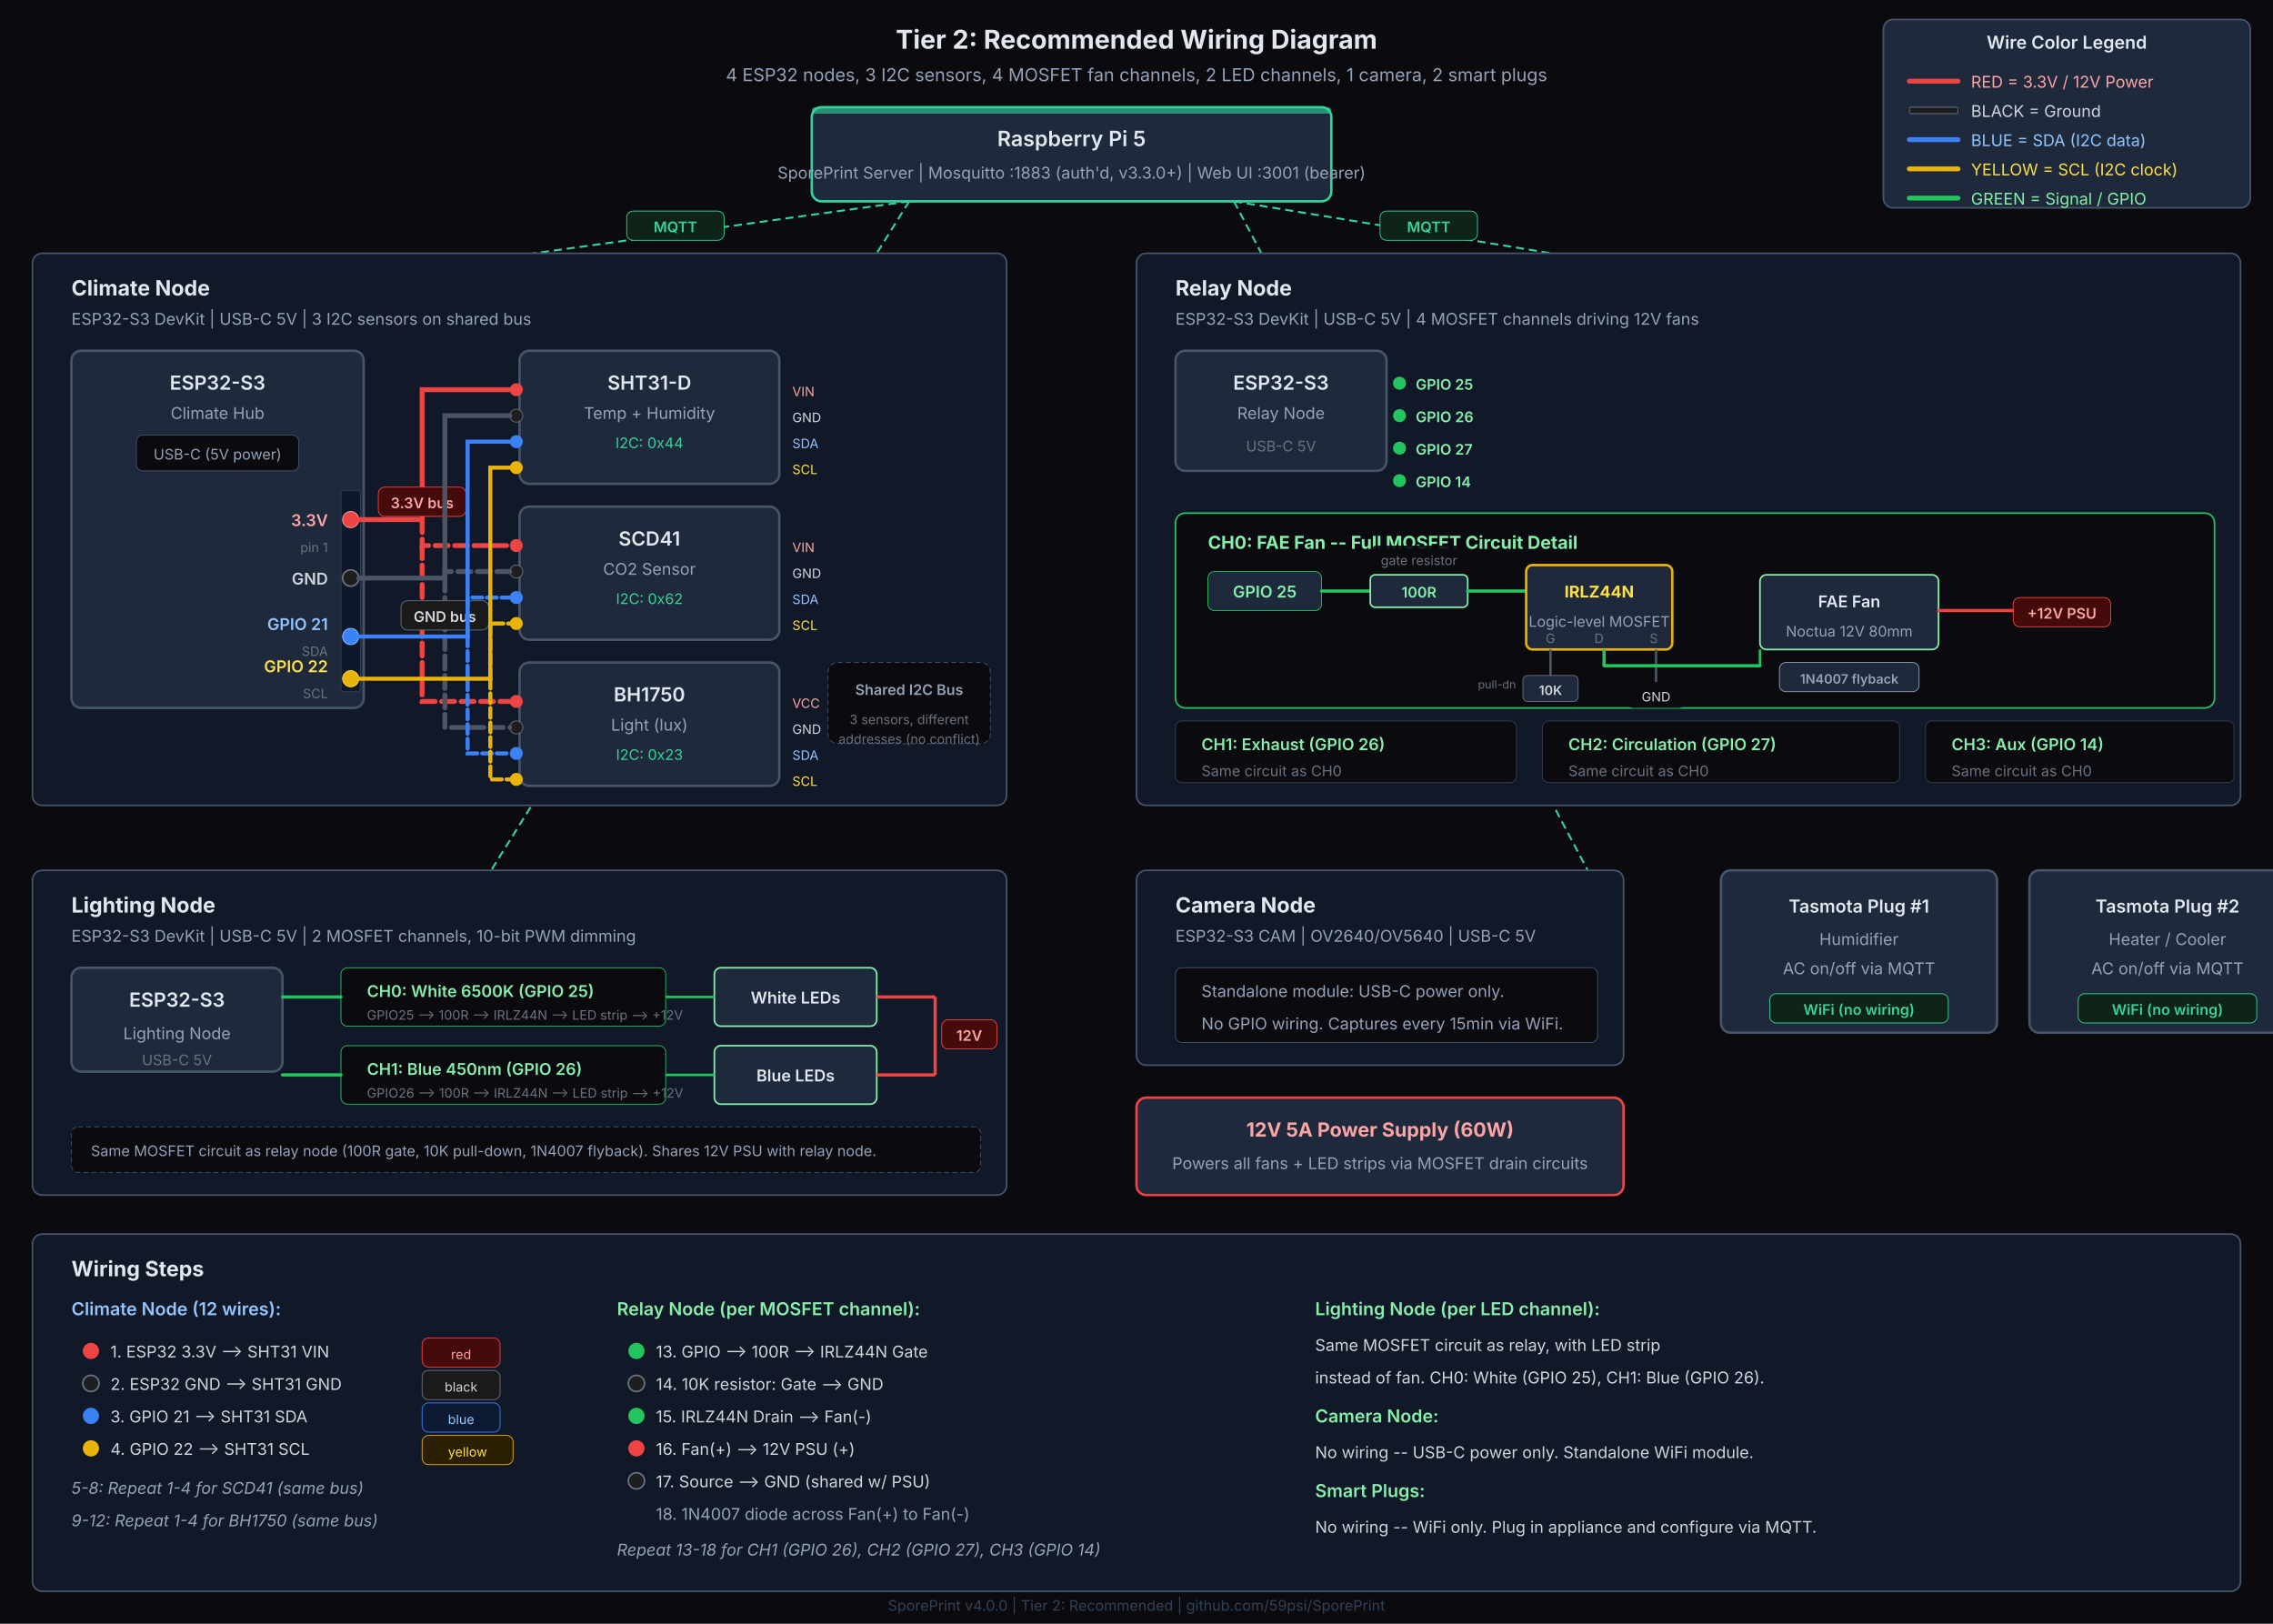
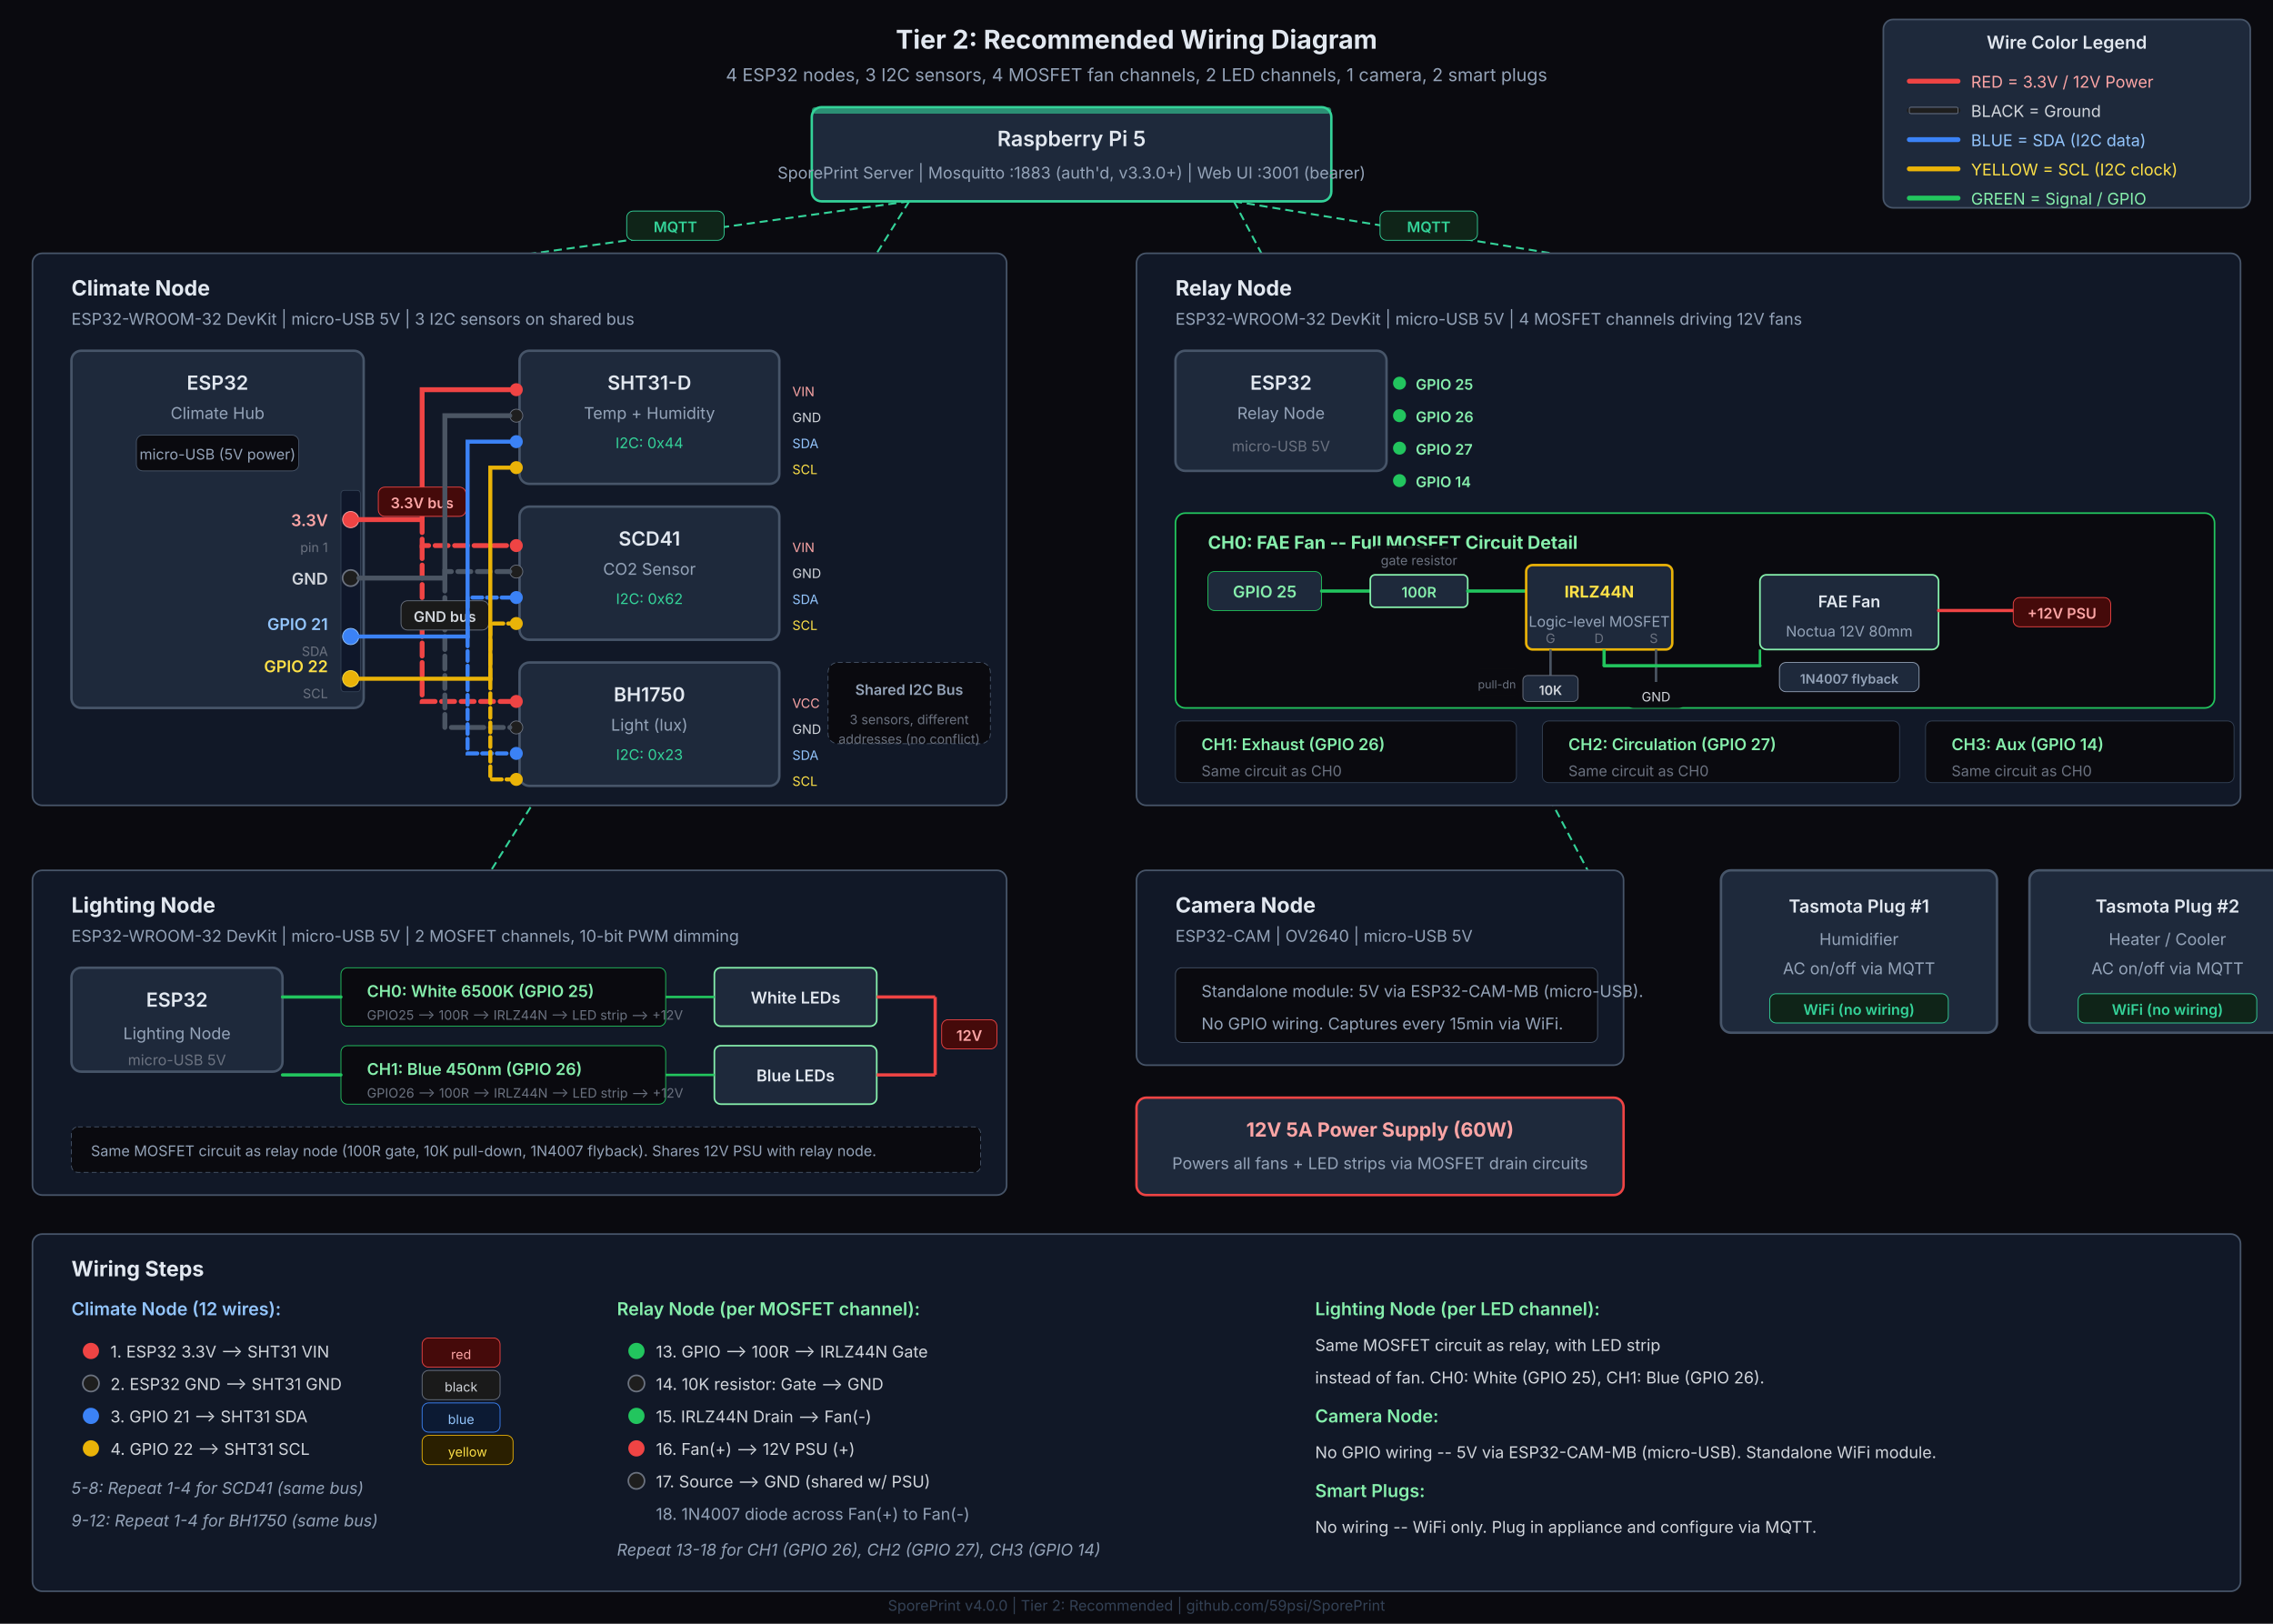
<svg xmlns="http://www.w3.org/2000/svg" viewBox="0 0 1400 1000" width="1400" height="1000">
  <rect width="1400" height="1000" fill="#0a0a0f" />
  <text x="700" y="30" text-anchor="middle" fill="#e2e8f0" font-family="system-ui, -apple-system, sans-serif" font-size="16" font-weight="700">Tier 2: Recommended Wiring Diagram</text>
  <text x="700" y="50" text-anchor="middle" fill="#94a3b8" font-family="system-ui, -apple-system, sans-serif" font-size="11">4 ESP32 nodes, 3 I2C sensors, 4 MOSFET fan channels, 2 LED channels, 1 camera, 2 smart plugs</text>
  <rect x="1160" y="12" width="226" height="116" rx="6" fill="#1e293b" stroke="#475569" stroke-width="1" />
  <text x="1273" y="30" text-anchor="middle" fill="#e2e8f0" font-family="system-ui, -apple-system, sans-serif" font-size="11" font-weight="600">Wire Color Legend</text>
  <line x1="1176" y1="50" x2="1206" y2="50" stroke="#ef4444" stroke-width="3" stroke-linecap="round" />
  <text x="1214" y="54" fill="#fca5a5" font-family="system-ui, -apple-system, sans-serif" font-size="10">RED = 3.3V / 12V Power</text>
  <line x1="1176" y1="68" x2="1206" y2="68" stroke="#1e1e1e" stroke-width="3" stroke-linecap="round" />
  <rect x="1176" y="66" width="30" height="4" rx="1" fill="none" stroke="#6b7280" stroke-width="0.5" />
  <text x="1214" y="72" fill="#d1d5db" font-family="system-ui, -apple-system, sans-serif" font-size="10">BLACK = Ground</text>
  <line x1="1176" y1="86" x2="1206" y2="86" stroke="#3b82f6" stroke-width="3" stroke-linecap="round" />
  <text x="1214" y="90" fill="#93c5fd" font-family="system-ui, -apple-system, sans-serif" font-size="10">BLUE = SDA (I2C data)</text>
  <line x1="1176" y1="104" x2="1206" y2="104" stroke="#eab308" stroke-width="3" stroke-linecap="round" />
  <text x="1214" y="108" fill="#fde047" font-family="system-ui, -apple-system, sans-serif" font-size="10">YELLOW = SCL (I2C clock)</text>
  <line x1="1176" y1="122" x2="1206" y2="122" stroke="#22c55e" stroke-width="3" stroke-linecap="round" />
  <text x="1214" y="126" fill="#86efac" font-family="system-ui, -apple-system, sans-serif" font-size="10">GREEN = Signal / GPIO</text>
  <rect x="500" y="66" width="320" height="58" rx="6" fill="#1e293b" stroke="#34d399" stroke-width="1.5" />
  <rect x="500" y="66" width="320" height="4" rx="2" fill="#34d399" opacity="0.6" />
  <text x="660" y="90" text-anchor="middle" fill="#e2e8f0" font-family="system-ui, -apple-system, sans-serif" font-size="13" font-weight="600">Raspberry Pi 5</text>
  <text x="660" y="110" text-anchor="middle" fill="#94a3b8" font-family="system-ui, -apple-system, sans-serif" font-size="10">SporePrint Server | Mosquitto :1883 (auth'd, v3.3.0+) | Web UI :3001 (bearer)</text>
  <path d="M 560 124 L 300 160" fill="none" stroke="#34d399" stroke-width="1.2" stroke-dasharray="5,3" />
  <g>
    <rect x="386" y="130" width="60" height="18" rx="4" fill="#0f2418" stroke="#34d399" stroke-width="0.5" />
    <text x="416" y="143" text-anchor="middle" fill="#34d399" font-family="system-ui, -apple-system, sans-serif" font-size="9" font-weight="600">MQTT</text>
  </g>
  <path d="M 760 124 L 980 160" fill="none" stroke="#34d399" stroke-width="1.2" stroke-dasharray="5,3" />
  <g>
    <rect x="850" y="130" width="60" height="18" rx="4" fill="#0f2418" stroke="#34d399" stroke-width="0.5" />
    <text x="880" y="143" text-anchor="middle" fill="#34d399" font-family="system-ui, -apple-system, sans-serif" font-size="9" font-weight="600">MQTT</text>
  </g>
  <path d="M 560 124 L 300 540" fill="none" stroke="#34d399" stroke-width="1.2" stroke-dasharray="5,3" />
  <g>
    <rect x="385" y="332" width="60" height="18" rx="4" fill="#0f2418" stroke="#34d399" stroke-width="0.5" />
    <text x="415" y="345" text-anchor="middle" fill="#34d399" font-family="system-ui, -apple-system, sans-serif" font-size="9" font-weight="600">MQTT</text>
  </g>
  <path d="M 760 124 L 980 540" fill="none" stroke="#34d399" stroke-width="1.2" stroke-dasharray="5,3" />
  <g>
    <rect x="850" y="316" width="60" height="18" rx="4" fill="#0f2418" stroke="#34d399" stroke-width="0.5" />
    <text x="880" y="329" text-anchor="middle" fill="#34d399" font-family="system-ui, -apple-system, sans-serif" font-size="9" font-weight="600">MQTT</text>
  </g>
  <rect x="20" y="156" width="600" height="340" rx="6" fill="#111827" stroke="#475569" stroke-width="1" />
  <text x="44" y="182" fill="#e2e8f0" font-family="system-ui, -apple-system, sans-serif" font-size="13" font-weight="700">Climate Node</text>
-   <text x="44" y="200" fill="#94a3b8" font-family="system-ui, -apple-system, sans-serif" font-size="10">ESP32-S3 DevKit | USB-C 5V | 3 I2C sensors on shared bus</text>
+   <text x="44" y="200" fill="#94a3b8" font-family="system-ui, -apple-system, sans-serif" font-size="10">ESP32-WROOM-32 DevKit | micro-USB 5V | 3 I2C sensors on shared bus</text>
  <rect x="44" y="216" width="180" height="220" rx="6" fill="#1e293b" stroke="#475569" stroke-width="1.5" />
-   <text x="134" y="240" text-anchor="middle" fill="#e2e8f0" font-family="system-ui, -apple-system, sans-serif" font-size="12" font-weight="600">ESP32-S3</text>
+   <text x="134" y="240" text-anchor="middle" fill="#e2e8f0" font-family="system-ui, -apple-system, sans-serif" font-size="12" font-weight="600">ESP32</text>
  <text x="134" y="258" text-anchor="middle" fill="#94a3b8" font-family="system-ui, -apple-system, sans-serif" font-size="10">Climate Hub</text>
  <rect x="84" y="268" width="100" height="22" rx="4" fill="#0a0a0f" stroke="#475569" stroke-width="0.5" />
-   <text x="134" y="283" text-anchor="middle" fill="#94a3b8" font-family="system-ui, -apple-system, sans-serif" font-size="9">USB-C (5V power)</text>
+   <text x="134" y="283" text-anchor="middle" fill="#94a3b8" font-family="system-ui, -apple-system, sans-serif" font-size="9">micro-USB (5V power)</text>
  <rect x="210" y="302" width="12" height="124" rx="2" fill="#0f172a" stroke="#334155" stroke-width="0.5" />
  <circle cx="216" cy="320" r="5" fill="#ef4444" stroke="#fca5a5" stroke-width="0.5" />
  <text x="202" y="324" text-anchor="end" fill="#fca5a5" font-family="system-ui, -apple-system, sans-serif" font-size="10" font-weight="600">3.3V</text>
  <text x="202" y="340" text-anchor="end" fill="#6b7280" font-family="system-ui, -apple-system, sans-serif" font-size="8">pin 1</text>
  <circle cx="216" cy="356" r="5" fill="#1e1e1e" stroke="#6b7280" stroke-width="1" />
  <text x="202" y="360" text-anchor="end" fill="#d1d5db" font-family="system-ui, -apple-system, sans-serif" font-size="10" font-weight="600">GND</text>
  <circle cx="216" cy="392" r="5" fill="#3b82f6" stroke="#93c5fd" stroke-width="0.5" />
  <text x="202" y="388" text-anchor="end" fill="#93c5fd" font-family="system-ui, -apple-system, sans-serif" font-size="10" font-weight="600">GPIO 21</text>
  <text x="202" y="404" text-anchor="end" fill="#6b7280" font-family="system-ui, -apple-system, sans-serif" font-size="8">SDA</text>
  <circle cx="216" cy="418" r="5" fill="#eab308" stroke="#fde047" stroke-width="0.5" />
  <text x="202" y="414" text-anchor="end" fill="#fde047" font-family="system-ui, -apple-system, sans-serif" font-size="10" font-weight="600">GPIO 22</text>
  <text x="202" y="430" text-anchor="end" fill="#6b7280" font-family="system-ui, -apple-system, sans-serif" font-size="8">SCL</text>
  <rect x="320" y="216" width="160" height="82" rx="6" fill="#1e293b" stroke="#475569" stroke-width="1.5" />
  <text x="400" y="240" text-anchor="middle" fill="#e2e8f0" font-family="system-ui, -apple-system, sans-serif" font-size="12" font-weight="600">SHT31-D</text>
  <text x="400" y="258" text-anchor="middle" fill="#94a3b8" font-family="system-ui, -apple-system, sans-serif" font-size="10">Temp + Humidity</text>
  <text x="400" y="276" text-anchor="middle" fill="#34d399" font-family="system-ui, -apple-system, sans-serif" font-size="9">I2C: 0x44</text>
  <circle cx="318" cy="240" r="4" fill="#ef4444" />
  <circle cx="318" cy="256" r="4" fill="#1e1e1e" stroke="#6b7280" stroke-width="0.5" />
  <circle cx="318" cy="272" r="4" fill="#3b82f6" />
  <circle cx="318" cy="288" r="4" fill="#eab308" />
  <rect x="320" y="312" width="160" height="82" rx="6" fill="#1e293b" stroke="#475569" stroke-width="1.5" />
  <text x="400" y="336" text-anchor="middle" fill="#e2e8f0" font-family="system-ui, -apple-system, sans-serif" font-size="12" font-weight="600">SCD41</text>
  <text x="400" y="354" text-anchor="middle" fill="#94a3b8" font-family="system-ui, -apple-system, sans-serif" font-size="10">CO2 Sensor</text>
  <text x="400" y="372" text-anchor="middle" fill="#34d399" font-family="system-ui, -apple-system, sans-serif" font-size="9">I2C: 0x62</text>
  <circle cx="318" cy="336" r="4" fill="#ef4444" />
  <circle cx="318" cy="352" r="4" fill="#1e1e1e" stroke="#6b7280" stroke-width="0.5" />
  <circle cx="318" cy="368" r="4" fill="#3b82f6" />
  <circle cx="318" cy="384" r="4" fill="#eab308" />
  <rect x="320" y="408" width="160" height="76" rx="6" fill="#1e293b" stroke="#475569" stroke-width="1.5" />
  <text x="400" y="432" text-anchor="middle" fill="#e2e8f0" font-family="system-ui, -apple-system, sans-serif" font-size="12" font-weight="600">BH1750</text>
  <text x="400" y="450" text-anchor="middle" fill="#94a3b8" font-family="system-ui, -apple-system, sans-serif" font-size="10">Light (lux)</text>
  <text x="400" y="468" text-anchor="middle" fill="#34d399" font-family="system-ui, -apple-system, sans-serif" font-size="9">I2C: 0x23</text>
  <circle cx="318" cy="432" r="4" fill="#ef4444" />
  <circle cx="318" cy="448" r="4" fill="#1e1e1e" stroke="#6b7280" stroke-width="0.5" />
  <circle cx="318" cy="464" r="4" fill="#3b82f6" />
  <circle cx="318" cy="480" r="4" fill="#eab308" />
  <path d="M 221 320 L 260 320 L 260 240 L 314 240" fill="none" stroke="#ef4444" stroke-width="3" stroke-linecap="round" />
  <path d="M 260 320 L 260 336 L 314 336" fill="none" stroke="#ef4444" stroke-width="3" stroke-linecap="round" stroke-dasharray="8,4" />
  <path d="M 260 336 L 260 432 L 314 432" fill="none" stroke="#ef4444" stroke-width="3" stroke-linecap="round" stroke-dasharray="8,4" />
  <g>
    <rect x="233" y="300" width="54" height="18" rx="4" fill="#450a0a" stroke="#ef4444" stroke-width="0.5" />
    <text x="260" y="313" text-anchor="middle" fill="#fca5a5" font-family="system-ui, -apple-system, sans-serif" font-size="9" font-weight="600">3.3V bus</text>
  </g>
  <path d="M 221 356 L 274 356 L 274 256 L 314 256" fill="none" stroke="#4b5563" stroke-width="3" stroke-linecap="round" />
  <path d="M 274 356 L 274 352 L 314 352" fill="none" stroke="#4b5563" stroke-width="3" stroke-linecap="round" stroke-dasharray="8,4" />
  <path d="M 274 356 L 274 448 L 314 448" fill="none" stroke="#4b5563" stroke-width="3" stroke-linecap="round" stroke-dasharray="8,4" />
  <g>
    <rect x="247" y="370" width="54" height="18" rx="4" fill="#1a1a1a" stroke="#6b7280" stroke-width="0.5" />
    <text x="274" y="383" text-anchor="middle" fill="#d1d5db" font-family="system-ui, -apple-system, sans-serif" font-size="9" font-weight="600">GND bus</text>
  </g>
  <path d="M 221 392 L 288 392 L 288 272 L 314 272" fill="none" stroke="#3b82f6" stroke-width="2.5" stroke-linecap="round" />
  <path d="M 288 392 L 288 368 L 314 368" fill="none" stroke="#3b82f6" stroke-width="2.5" stroke-linecap="round" stroke-dasharray="6,3" />
  <path d="M 288 392 L 288 464 L 314 464" fill="none" stroke="#3b82f6" stroke-width="2.5" stroke-linecap="round" stroke-dasharray="6,3" />
  <path d="M 221 418 L 302 418 L 302 288 L 314 288" fill="none" stroke="#eab308" stroke-width="2.5" stroke-linecap="round" />
  <path d="M 302 418 L 302 384 L 314 384" fill="none" stroke="#eab308" stroke-width="2.5" stroke-linecap="round" stroke-dasharray="6,3" />
  <path d="M 302 418 L 302 480 L 314 480" fill="none" stroke="#eab308" stroke-width="2.5" stroke-linecap="round" stroke-dasharray="6,3" />
  <text x="488" y="244" fill="#fca5a5" font-family="system-ui, -apple-system, sans-serif" font-size="8">VIN</text>
  <text x="488" y="260" fill="#d1d5db" font-family="system-ui, -apple-system, sans-serif" font-size="8">GND</text>
  <text x="488" y="276" fill="#93c5fd" font-family="system-ui, -apple-system, sans-serif" font-size="8">SDA</text>
  <text x="488" y="292" fill="#fde047" font-family="system-ui, -apple-system, sans-serif" font-size="8">SCL</text>
  <text x="488" y="340" fill="#fca5a5" font-family="system-ui, -apple-system, sans-serif" font-size="8">VIN</text>
  <text x="488" y="356" fill="#d1d5db" font-family="system-ui, -apple-system, sans-serif" font-size="8">GND</text>
  <text x="488" y="372" fill="#93c5fd" font-family="system-ui, -apple-system, sans-serif" font-size="8">SDA</text>
  <text x="488" y="388" fill="#fde047" font-family="system-ui, -apple-system, sans-serif" font-size="8">SCL</text>
  <text x="488" y="436" fill="#fca5a5" font-family="system-ui, -apple-system, sans-serif" font-size="8">VCC</text>
  <text x="488" y="452" fill="#d1d5db" font-family="system-ui, -apple-system, sans-serif" font-size="8">GND</text>
  <text x="488" y="468" fill="#93c5fd" font-family="system-ui, -apple-system, sans-serif" font-size="8">SDA</text>
  <text x="488" y="484" fill="#fde047" font-family="system-ui, -apple-system, sans-serif" font-size="8">SCL</text>
  <rect x="510" y="408" width="100" height="50" rx="6" fill="#0a0a0f" stroke="#475569" stroke-width="0.5" stroke-dasharray="3,2" />
  <text x="560" y="428" text-anchor="middle" fill="#94a3b8" font-family="system-ui, -apple-system, sans-serif" font-size="9" font-weight="600">Shared I2C Bus</text>
  <text x="560" y="446" text-anchor="middle" fill="#6b7280" font-family="system-ui, -apple-system, sans-serif" font-size="8">3 sensors, different</text>
  <text x="560" y="458" text-anchor="middle" fill="#6b7280" font-family="system-ui, -apple-system, sans-serif" font-size="8">addresses (no conflict)</text>
  <rect x="700" y="156" width="680" height="340" rx="6" fill="#111827" stroke="#475569" stroke-width="1" />
  <text x="724" y="182" fill="#e2e8f0" font-family="system-ui, -apple-system, sans-serif" font-size="13" font-weight="700">Relay Node</text>
-   <text x="724" y="200" fill="#94a3b8" font-family="system-ui, -apple-system, sans-serif" font-size="10">ESP32-S3 DevKit | USB-C 5V | 4 MOSFET channels driving 12V fans</text>
+   <text x="724" y="200" fill="#94a3b8" font-family="system-ui, -apple-system, sans-serif" font-size="10">ESP32-WROOM-32 DevKit | micro-USB 5V | 4 MOSFET channels driving 12V fans</text>
  <rect x="724" y="216" width="130" height="74" rx="6" fill="#1e293b" stroke="#475569" stroke-width="1.5" />
-   <text x="789" y="240" text-anchor="middle" fill="#e2e8f0" font-family="system-ui, -apple-system, sans-serif" font-size="12" font-weight="600">ESP32-S3</text>
+   <text x="789" y="240" text-anchor="middle" fill="#e2e8f0" font-family="system-ui, -apple-system, sans-serif" font-size="12" font-weight="600">ESP32</text>
  <text x="789" y="258" text-anchor="middle" fill="#94a3b8" font-family="system-ui, -apple-system, sans-serif" font-size="10">Relay Node</text>
-   <text x="789" y="278" text-anchor="middle" fill="#6b7280" font-family="system-ui, -apple-system, sans-serif" font-size="9">USB-C 5V</text>
+   <text x="789" y="278" text-anchor="middle" fill="#6b7280" font-family="system-ui, -apple-system, sans-serif" font-size="9">micro-USB 5V</text>
  <circle cx="862" cy="236" r="4" fill="#22c55e" />
  <text x="872" y="240" fill="#86efac" font-family="system-ui, -apple-system, sans-serif" font-size="9" font-weight="600">GPIO 25</text>
  <circle cx="862" cy="256" r="4" fill="#22c55e" />
  <text x="872" y="260" fill="#86efac" font-family="system-ui, -apple-system, sans-serif" font-size="9" font-weight="600">GPIO 26</text>
  <circle cx="862" cy="276" r="4" fill="#22c55e" />
  <text x="872" y="280" fill="#86efac" font-family="system-ui, -apple-system, sans-serif" font-size="9" font-weight="600">GPIO 27</text>
  <circle cx="862" cy="296" r="4" fill="#22c55e" />
  <text x="872" y="300" fill="#86efac" font-family="system-ui, -apple-system, sans-serif" font-size="9" font-weight="600">GPIO 14</text>
  <rect x="724" y="316" width="640" height="120" rx="6" fill="#0a0a0f" stroke="#22c55e" stroke-width="1" />
  <text x="744" y="338" fill="#86efac" font-family="system-ui, -apple-system, sans-serif" font-size="11" font-weight="700">CH0: FAE Fan -- Full MOSFET Circuit Detail</text>
  <rect x="744" y="352" width="70" height="24" rx="4" fill="#1e293b" stroke="#22c55e" stroke-width="0.5" />
  <text x="779" y="368" text-anchor="middle" fill="#86efac" font-family="system-ui, -apple-system, sans-serif" font-size="10" font-weight="600">GPIO 25</text>
  <line x1="814" y1="364" x2="844" y2="364" stroke="#22c55e" stroke-width="2" stroke-linecap="round" />
  <rect x="844" y="354" width="60" height="20" rx="3" fill="#1e293b" stroke="#86efac" stroke-width="1" />
  <text x="874" y="368" text-anchor="middle" fill="#86efac" font-family="system-ui, -apple-system, sans-serif" font-size="9" font-weight="600">100R</text>
  <g>
    <rect x="844" y="336" width="60" height="16" rx="4" fill="#0a0a0f" opacity="0.9" />
    <text x="874" y="348" text-anchor="middle" fill="#6b7280" font-family="system-ui, -apple-system, sans-serif" font-size="8">gate resistor</text>
  </g>
  <line x1="904" y1="364" x2="940" y2="364" stroke="#22c55e" stroke-width="2" stroke-linecap="round" />
  <rect x="940" y="348" width="90" height="52" rx="4" fill="#1e293b" stroke="#eab308" stroke-width="1.5" />
  <text x="985" y="368" text-anchor="middle" fill="#fde047" font-family="system-ui, -apple-system, sans-serif" font-size="10" font-weight="700">IRLZ44N</text>
  <text x="985" y="386" text-anchor="middle" fill="#94a3b8" font-family="system-ui, -apple-system, sans-serif" font-size="9">Logic-level MOSFET</text>
  <text x="952" y="396" fill="#6b7280" font-family="system-ui, -apple-system, sans-serif" font-size="8">G</text>
  <text x="982" y="396" fill="#6b7280" font-family="system-ui, -apple-system, sans-serif" font-size="8">D</text>
  <text x="1016" y="396" fill="#6b7280" font-family="system-ui, -apple-system, sans-serif" font-size="8">S</text>
  <line x1="955" y1="400" x2="955" y2="420" stroke="#4b5563" stroke-width="1.5" />
  <rect x="938" y="416" width="34" height="16" rx="3" fill="#1e293b" stroke="#6b7280" stroke-width="0.5" />
  <text x="955" y="428" text-anchor="middle" fill="#d1d5db" font-family="system-ui, -apple-system, sans-serif" font-size="8" font-weight="600">10K</text>
  <g>
    <rect x="908" y="412" width="28" height="16" rx="4" fill="#0a0a0f" opacity="0.9" />
    <text x="922" y="424" text-anchor="middle" fill="#6b7280" font-family="system-ui, -apple-system, sans-serif" font-size="7">pull-dn</text>
  </g>
  <line x1="1020" y1="400" x2="1020" y2="420" stroke="#4b5563" stroke-width="1.5" />
  <g>
    <rect x="1002" y="420" width="36" height="16" rx="4" fill="#0a0a0f" opacity="0.9" />
    <text x="1020" y="432" text-anchor="middle" fill="#d1d5db" font-family="system-ui, -apple-system, sans-serif" font-size="8">GND</text>
  </g>
  <line x1="988" y1="400" x2="988" y2="410" stroke="#22c55e" stroke-width="2" />
  <line x1="988" y1="410" x2="1084" y2="410" stroke="#22c55e" stroke-width="2" stroke-linecap="round" />
  <rect x="1084" y="354" width="110" height="46" rx="4" fill="#1e293b" stroke="#86efac" stroke-width="1" />
  <text x="1139" y="374" text-anchor="middle" fill="#e2e8f0" font-family="system-ui, -apple-system, sans-serif" font-size="10" font-weight="600">FAE Fan</text>
  <text x="1139" y="392" text-anchor="middle" fill="#94a3b8" font-family="system-ui, -apple-system, sans-serif" font-size="9">Noctua 12V 80mm</text>
  <line x1="1084" y1="400" x2="1084" y2="410" stroke="#22c55e" stroke-width="1.5" />
  <line x1="1194" y1="376" x2="1240" y2="376" stroke="#ef4444" stroke-width="2" stroke-linecap="round" />
  <g>
    <rect x="1240" y="368" width="60" height="18" rx="4" fill="#450a0a" stroke="#ef4444" stroke-width="0.5" />
    <text x="1270" y="381" text-anchor="middle" fill="#fca5a5" font-family="system-ui, -apple-system, sans-serif" font-size="9" font-weight="600">+12V PSU</text>
  </g>
  <g>
    <rect x="1096" y="408" width="86" height="18" rx="4" fill="#1e293b" stroke="#94a3b8" stroke-width="0.5" />
    <text x="1139" y="421" text-anchor="middle" fill="#94a3b8" font-family="system-ui, -apple-system, sans-serif" font-size="8" font-weight="600">1N4007 flyback</text>
  </g>
  <rect x="724" y="444" width="210" height="38" rx="4" fill="#0a0a0f" stroke="#334155" stroke-width="0.5" />
  <text x="740" y="462" fill="#86efac" font-family="system-ui, -apple-system, sans-serif" font-size="10" font-weight="600">CH1: Exhaust (GPIO 26)</text>
  <text x="740" y="478" fill="#6b7280" font-family="system-ui, -apple-system, sans-serif" font-size="9">Same circuit as CH0</text>
  <rect x="950" y="444" width="220" height="38" rx="4" fill="#0a0a0f" stroke="#334155" stroke-width="0.5" />
  <text x="966" y="462" fill="#86efac" font-family="system-ui, -apple-system, sans-serif" font-size="10" font-weight="600">CH2: Circulation (GPIO 27)</text>
  <text x="966" y="478" fill="#6b7280" font-family="system-ui, -apple-system, sans-serif" font-size="9">Same circuit as CH0</text>
  <rect x="1186" y="444" width="190" height="38" rx="4" fill="#0a0a0f" stroke="#334155" stroke-width="0.5" />
  <text x="1202" y="462" fill="#86efac" font-family="system-ui, -apple-system, sans-serif" font-size="10" font-weight="600">CH3: Aux (GPIO 14)</text>
  <text x="1202" y="478" fill="#6b7280" font-family="system-ui, -apple-system, sans-serif" font-size="9">Same circuit as CH0</text>
  <rect x="20" y="536" width="600" height="200" rx="6" fill="#111827" stroke="#475569" stroke-width="1" />
  <text x="44" y="562" fill="#e2e8f0" font-family="system-ui, -apple-system, sans-serif" font-size="13" font-weight="700">Lighting Node</text>
-   <text x="44" y="580" fill="#94a3b8" font-family="system-ui, -apple-system, sans-serif" font-size="10">ESP32-S3 DevKit | USB-C 5V | 2 MOSFET channels, 10-bit PWM dimming</text>
+   <text x="44" y="580" fill="#94a3b8" font-family="system-ui, -apple-system, sans-serif" font-size="10">ESP32-WROOM-32 DevKit | micro-USB 5V | 2 MOSFET channels, 10-bit PWM dimming</text>
  <rect x="44" y="596" width="130" height="64" rx="6" fill="#1e293b" stroke="#475569" stroke-width="1.5" />
-   <text x="109" y="620" text-anchor="middle" fill="#e2e8f0" font-family="system-ui, -apple-system, sans-serif" font-size="12" font-weight="600">ESP32-S3</text>
+   <text x="109" y="620" text-anchor="middle" fill="#e2e8f0" font-family="system-ui, -apple-system, sans-serif" font-size="12" font-weight="600">ESP32</text>
  <text x="109" y="640" text-anchor="middle" fill="#94a3b8" font-family="system-ui, -apple-system, sans-serif" font-size="10">Lighting Node</text>
-   <text x="109" y="656" text-anchor="middle" fill="#6b7280" font-family="system-ui, -apple-system, sans-serif" font-size="9">USB-C 5V</text>
+   <text x="109" y="656" text-anchor="middle" fill="#6b7280" font-family="system-ui, -apple-system, sans-serif" font-size="9">micro-USB 5V</text>
  <rect x="210" y="596" width="200" height="36" rx="4" fill="#0a0a0f" stroke="#22c55e" stroke-width="0.5" />
  <text x="226" y="614" fill="#86efac" font-family="system-ui, -apple-system, sans-serif" font-size="10" font-weight="600">CH0: White 6500K (GPIO 25)</text>
  <text x="226" y="628" fill="#6b7280" font-family="system-ui, -apple-system, sans-serif" font-size="8">GPIO25 --&gt; 100R --&gt; IRLZ44N --&gt; LED strip --&gt; +12V</text>
  <line x1="174" y1="614" x2="210" y2="614" stroke="#22c55e" stroke-width="2" stroke-linecap="round" />
  <rect x="210" y="644" width="200" height="36" rx="4" fill="#0a0a0f" stroke="#22c55e" stroke-width="0.5" />
  <text x="226" y="662" fill="#86efac" font-family="system-ui, -apple-system, sans-serif" font-size="10" font-weight="600">CH1: Blue 450nm (GPIO 26)</text>
  <text x="226" y="676" fill="#6b7280" font-family="system-ui, -apple-system, sans-serif" font-size="8">GPIO26 --&gt; 100R --&gt; IRLZ44N --&gt; LED strip --&gt; +12V</text>
  <line x1="174" y1="662" x2="210" y2="662" stroke="#22c55e" stroke-width="2" stroke-linecap="round" />
  <rect x="440" y="596" width="100" height="36" rx="4" fill="#1e293b" stroke="#86efac" stroke-width="1" />
  <text x="490" y="618" text-anchor="middle" fill="#e2e8f0" font-family="system-ui, -apple-system, sans-serif" font-size="10" font-weight="600">White LEDs</text>
  <line x1="410" y1="614" x2="440" y2="614" stroke="#22c55e" stroke-width="1.5" />
  <rect x="440" y="644" width="100" height="36" rx="4" fill="#1e293b" stroke="#86efac" stroke-width="1" />
  <text x="490" y="666" text-anchor="middle" fill="#e2e8f0" font-family="system-ui, -apple-system, sans-serif" font-size="10" font-weight="600">Blue LEDs</text>
  <line x1="410" y1="662" x2="440" y2="662" stroke="#22c55e" stroke-width="1.5" />
  <line x1="540" y1="614" x2="576" y2="614" stroke="#ef4444" stroke-width="2" />
  <line x1="540" y1="662" x2="576" y2="662" stroke="#ef4444" stroke-width="2" />
  <line x1="576" y1="614" x2="576" y2="662" stroke="#ef4444" stroke-width="2" />
  <g>
    <rect x="580" y="628" width="34" height="18" rx="4" fill="#450a0a" stroke="#ef4444" stroke-width="0.5" />
    <text x="597" y="641" text-anchor="middle" fill="#fca5a5" font-family="system-ui, -apple-system, sans-serif" font-size="9" font-weight="600">12V</text>
  </g>
  <rect x="44" y="694" width="560" height="28" rx="4" fill="#0a0a0f" stroke="#475569" stroke-width="0.5" stroke-dasharray="3,2" />
  <text x="56" y="712" fill="#94a3b8" font-family="system-ui, -apple-system, sans-serif" font-size="9">Same MOSFET circuit as relay node (100R gate, 10K pull-down, 1N4007 flyback). Shares 12V PSU with relay node.</text>
  <rect x="700" y="536" width="300" height="120" rx="6" fill="#111827" stroke="#475569" stroke-width="1" />
  <text x="724" y="562" fill="#e2e8f0" font-family="system-ui, -apple-system, sans-serif" font-size="13" font-weight="700">Camera Node</text>
-   <text x="724" y="580" fill="#94a3b8" font-family="system-ui, -apple-system, sans-serif" font-size="10">ESP32-S3 CAM | OV2640/OV5640 | USB-C 5V</text>
+   <text x="724" y="580" fill="#94a3b8" font-family="system-ui, -apple-system, sans-serif" font-size="10">ESP32-CAM | OV2640 | micro-USB 5V</text>
  <rect x="724" y="596" width="260" height="46" rx="4" fill="#0a0a0f" stroke="#475569" stroke-width="0.5" />
-   <text x="740" y="614" fill="#94a3b8" font-family="system-ui, -apple-system, sans-serif" font-size="10">Standalone module: USB-C power only.</text>
+   <text x="740" y="614" fill="#94a3b8" font-family="system-ui, -apple-system, sans-serif" font-size="10">Standalone module: 5V via ESP32-CAM-MB (micro-USB).</text>
  <text x="740" y="634" fill="#94a3b8" font-family="system-ui, -apple-system, sans-serif" font-size="10">No GPIO wiring. Captures every 15min via WiFi.</text>
  <rect x="700" y="676" width="300" height="60" rx="6" fill="#1e293b" stroke="#ef4444" stroke-width="1.5" />
  <text x="850" y="700" text-anchor="middle" fill="#fca5a5" font-family="system-ui, -apple-system, sans-serif" font-size="12" font-weight="700">12V 5A Power Supply (60W)</text>
  <text x="850" y="720" text-anchor="middle" fill="#94a3b8" font-family="system-ui, -apple-system, sans-serif" font-size="10">Powers all fans + LED strips via MOSFET drain circuits</text>
  <rect x="1060" y="536" width="170" height="100" rx="6" fill="#1e293b" stroke="#475569" stroke-width="1.5" />
  <text x="1145" y="562" text-anchor="middle" fill="#e2e8f0" font-family="system-ui, -apple-system, sans-serif" font-size="11" font-weight="600">Tasmota Plug #1</text>
  <text x="1145" y="582" text-anchor="middle" fill="#94a3b8" font-family="system-ui, -apple-system, sans-serif" font-size="10">Humidifier</text>
  <text x="1145" y="600" text-anchor="middle" fill="#94a3b8" font-family="system-ui, -apple-system, sans-serif" font-size="10">AC on/off via MQTT</text>
  <rect x="1090" y="612" width="110" height="18" rx="4" fill="#0f2418" stroke="#34d399" stroke-width="0.5" />
  <text x="1145" y="625" text-anchor="middle" fill="#34d399" font-family="system-ui, -apple-system, sans-serif" font-size="9" font-weight="600">WiFi (no wiring)</text>
  <rect x="1250" y="536" width="170" height="100" rx="6" fill="#1e293b" stroke="#475569" stroke-width="1.5" />
  <text x="1335" y="562" text-anchor="middle" fill="#e2e8f0" font-family="system-ui, -apple-system, sans-serif" font-size="11" font-weight="600">Tasmota Plug #2</text>
  <text x="1335" y="582" text-anchor="middle" fill="#94a3b8" font-family="system-ui, -apple-system, sans-serif" font-size="10">Heater / Cooler</text>
  <text x="1335" y="600" text-anchor="middle" fill="#94a3b8" font-family="system-ui, -apple-system, sans-serif" font-size="10">AC on/off via MQTT</text>
  <rect x="1280" y="612" width="110" height="18" rx="4" fill="#0f2418" stroke="#34d399" stroke-width="0.5" />
  <text x="1335" y="625" text-anchor="middle" fill="#34d399" font-family="system-ui, -apple-system, sans-serif" font-size="9" font-weight="600">WiFi (no wiring)</text>
  <rect x="20" y="760" width="1360" height="220" rx="6" fill="#111827" stroke="#475569" stroke-width="1" />
  <text x="44" y="786" fill="#e2e8f0" font-family="system-ui, -apple-system, sans-serif" font-size="13" font-weight="700">Wiring Steps</text>
  <text x="44" y="810" fill="#93c5fd" font-family="system-ui, -apple-system, sans-serif" font-size="11" font-weight="600">Climate Node (12 wires):</text>
  <circle cx="56" cy="832" r="5" fill="#ef4444" />
  <text x="68" y="836" fill="#d1d5db" font-family="system-ui, -apple-system, sans-serif" font-size="10">1. ESP32 3.3V --&gt; SHT31 VIN</text>
  <g>
    <rect x="260" y="824" width="48" height="18" rx="4" fill="#450a0a" stroke="#ef4444" stroke-width="0.5" />
    <text x="284" y="837" text-anchor="middle" fill="#fca5a5" font-family="system-ui, -apple-system, sans-serif" font-size="8">red</text>
  </g>
  <circle cx="56" cy="852" r="5" fill="#1e1e1e" stroke="#6b7280" stroke-width="1" />
  <text x="68" y="856" fill="#d1d5db" font-family="system-ui, -apple-system, sans-serif" font-size="10">2. ESP32 GND --&gt; SHT31 GND</text>
  <g>
    <rect x="260" y="844" width="48" height="18" rx="4" fill="#1a1a1a" stroke="#6b7280" stroke-width="0.5" />
    <text x="284" y="857" text-anchor="middle" fill="#d1d5db" font-family="system-ui, -apple-system, sans-serif" font-size="8">black</text>
  </g>
  <circle cx="56" cy="872" r="5" fill="#3b82f6" />
  <text x="68" y="876" fill="#d1d5db" font-family="system-ui, -apple-system, sans-serif" font-size="10">3. GPIO 21 --&gt; SHT31 SDA</text>
  <g>
    <rect x="260" y="864" width="48" height="18" rx="4" fill="#0c1a33" stroke="#3b82f6" stroke-width="0.5" />
    <text x="284" y="877" text-anchor="middle" fill="#93c5fd" font-family="system-ui, -apple-system, sans-serif" font-size="8">blue</text>
  </g>
  <circle cx="56" cy="892" r="5" fill="#eab308" />
  <text x="68" y="896" fill="#d1d5db" font-family="system-ui, -apple-system, sans-serif" font-size="10">4. GPIO 22 --&gt; SHT31 SCL</text>
  <g>
    <rect x="260" y="884" width="56" height="18" rx="4" fill="#2a1f00" stroke="#eab308" stroke-width="0.5" />
    <text x="288" y="897" text-anchor="middle" fill="#fde047" font-family="system-ui, -apple-system, sans-serif" font-size="8">yellow</text>
  </g>
  <text x="44" y="920" fill="#94a3b8" font-family="system-ui, -apple-system, sans-serif" font-size="10" font-style="italic">5-8: Repeat 1-4 for SCD41 (same bus)</text>
  <text x="44" y="940" fill="#94a3b8" font-family="system-ui, -apple-system, sans-serif" font-size="10" font-style="italic">9-12: Repeat 1-4 for BH1750 (same bus)</text>
  <text x="380" y="810" fill="#86efac" font-family="system-ui, -apple-system, sans-serif" font-size="11" font-weight="600">Relay Node (per MOSFET channel):</text>
  <circle cx="392" cy="832" r="5" fill="#22c55e" />
  <text x="404" y="836" fill="#d1d5db" font-family="system-ui, -apple-system, sans-serif" font-size="10">13. GPIO --&gt; 100R --&gt; IRLZ44N Gate</text>
  <circle cx="392" cy="852" r="5" fill="#1e1e1e" stroke="#6b7280" stroke-width="1" />
  <text x="404" y="856" fill="#d1d5db" font-family="system-ui, -apple-system, sans-serif" font-size="10">14. 10K resistor: Gate --&gt; GND</text>
  <circle cx="392" cy="872" r="5" fill="#22c55e" />
  <text x="404" y="876" fill="#d1d5db" font-family="system-ui, -apple-system, sans-serif" font-size="10">15. IRLZ44N Drain --&gt; Fan(-)</text>
  <circle cx="392" cy="892" r="5" fill="#ef4444" />
  <text x="404" y="896" fill="#d1d5db" font-family="system-ui, -apple-system, sans-serif" font-size="10">16. Fan(+) --&gt; 12V PSU (+)</text>
  <circle cx="392" cy="912" r="5" fill="#1e1e1e" stroke="#6b7280" stroke-width="1" />
  <text x="404" y="916" fill="#d1d5db" font-family="system-ui, -apple-system, sans-serif" font-size="10">17. Source --&gt; GND (shared w/ PSU)</text>
  <text x="404" y="936" fill="#94a3b8" font-family="system-ui, -apple-system, sans-serif" font-size="10">18. 1N4007 diode across Fan(+) to Fan(-)</text>
  <text x="380" y="958" fill="#94a3b8" font-family="system-ui, -apple-system, sans-serif" font-size="10" font-style="italic">Repeat 13-18 for CH1 (GPIO 26), CH2 (GPIO 27), CH3 (GPIO 14)</text>
  <text x="810" y="810" fill="#86efac" font-family="system-ui, -apple-system, sans-serif" font-size="11" font-weight="600">Lighting Node (per LED channel):</text>
  <text x="810" y="832" fill="#d1d5db" font-family="system-ui, -apple-system, sans-serif" font-size="10">Same MOSFET circuit as relay, with LED strip</text>
  <text x="810" y="852" fill="#d1d5db" font-family="system-ui, -apple-system, sans-serif" font-size="10">instead of fan. CH0: White (GPIO 25), CH1: Blue (GPIO 26).</text>
  <text x="810" y="876" fill="#86efac" font-family="system-ui, -apple-system, sans-serif" font-size="11" font-weight="600">Camera Node:</text>
-   <text x="810" y="898" fill="#d1d5db" font-family="system-ui, -apple-system, sans-serif" font-size="10">No wiring -- USB-C power only. Standalone WiFi module.</text>
+   <text x="810" y="898" fill="#d1d5db" font-family="system-ui, -apple-system, sans-serif" font-size="10">No GPIO wiring -- 5V via ESP32-CAM-MB (micro-USB). Standalone WiFi module.</text>
  <text x="810" y="922" fill="#86efac" font-family="system-ui, -apple-system, sans-serif" font-size="11" font-weight="600">Smart Plugs:</text>
  <text x="810" y="944" fill="#d1d5db" font-family="system-ui, -apple-system, sans-serif" font-size="10">No wiring -- WiFi only. Plug in appliance and configure via MQTT.</text>
  <text x="700" y="992" text-anchor="middle" fill="#334155" font-family="system-ui, -apple-system, sans-serif" font-size="9">SporePrint v4.0.0  |  Tier 2: Recommended  |  github.com/59psi/SporePrint</text>
</svg>
